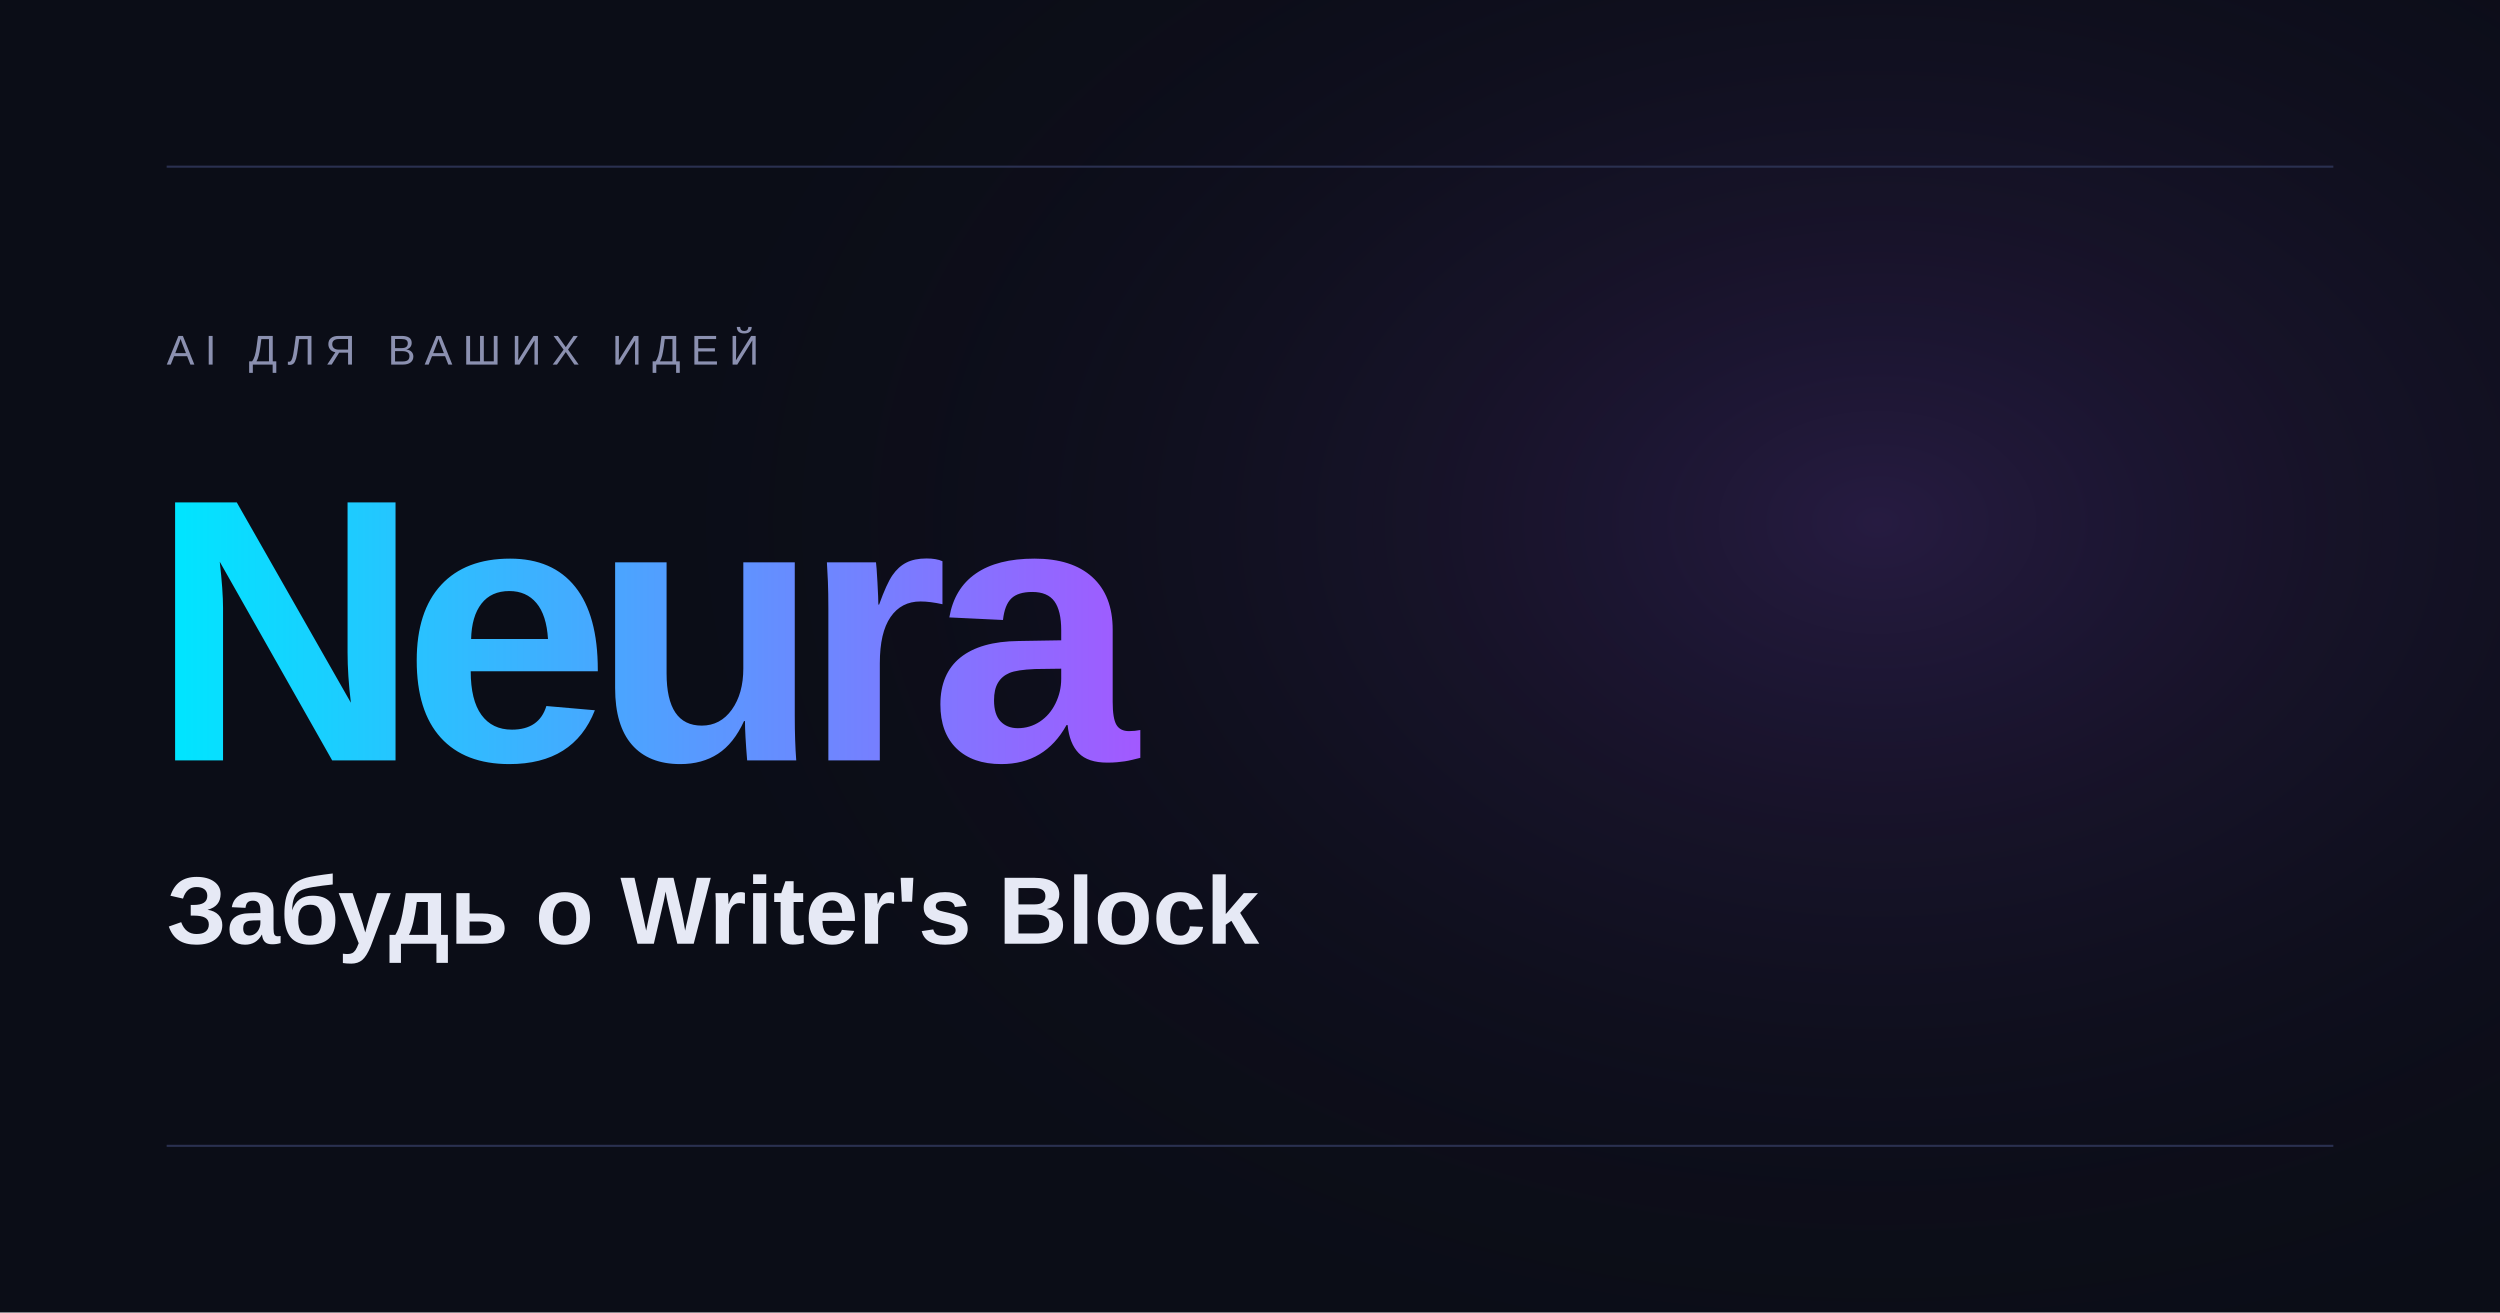
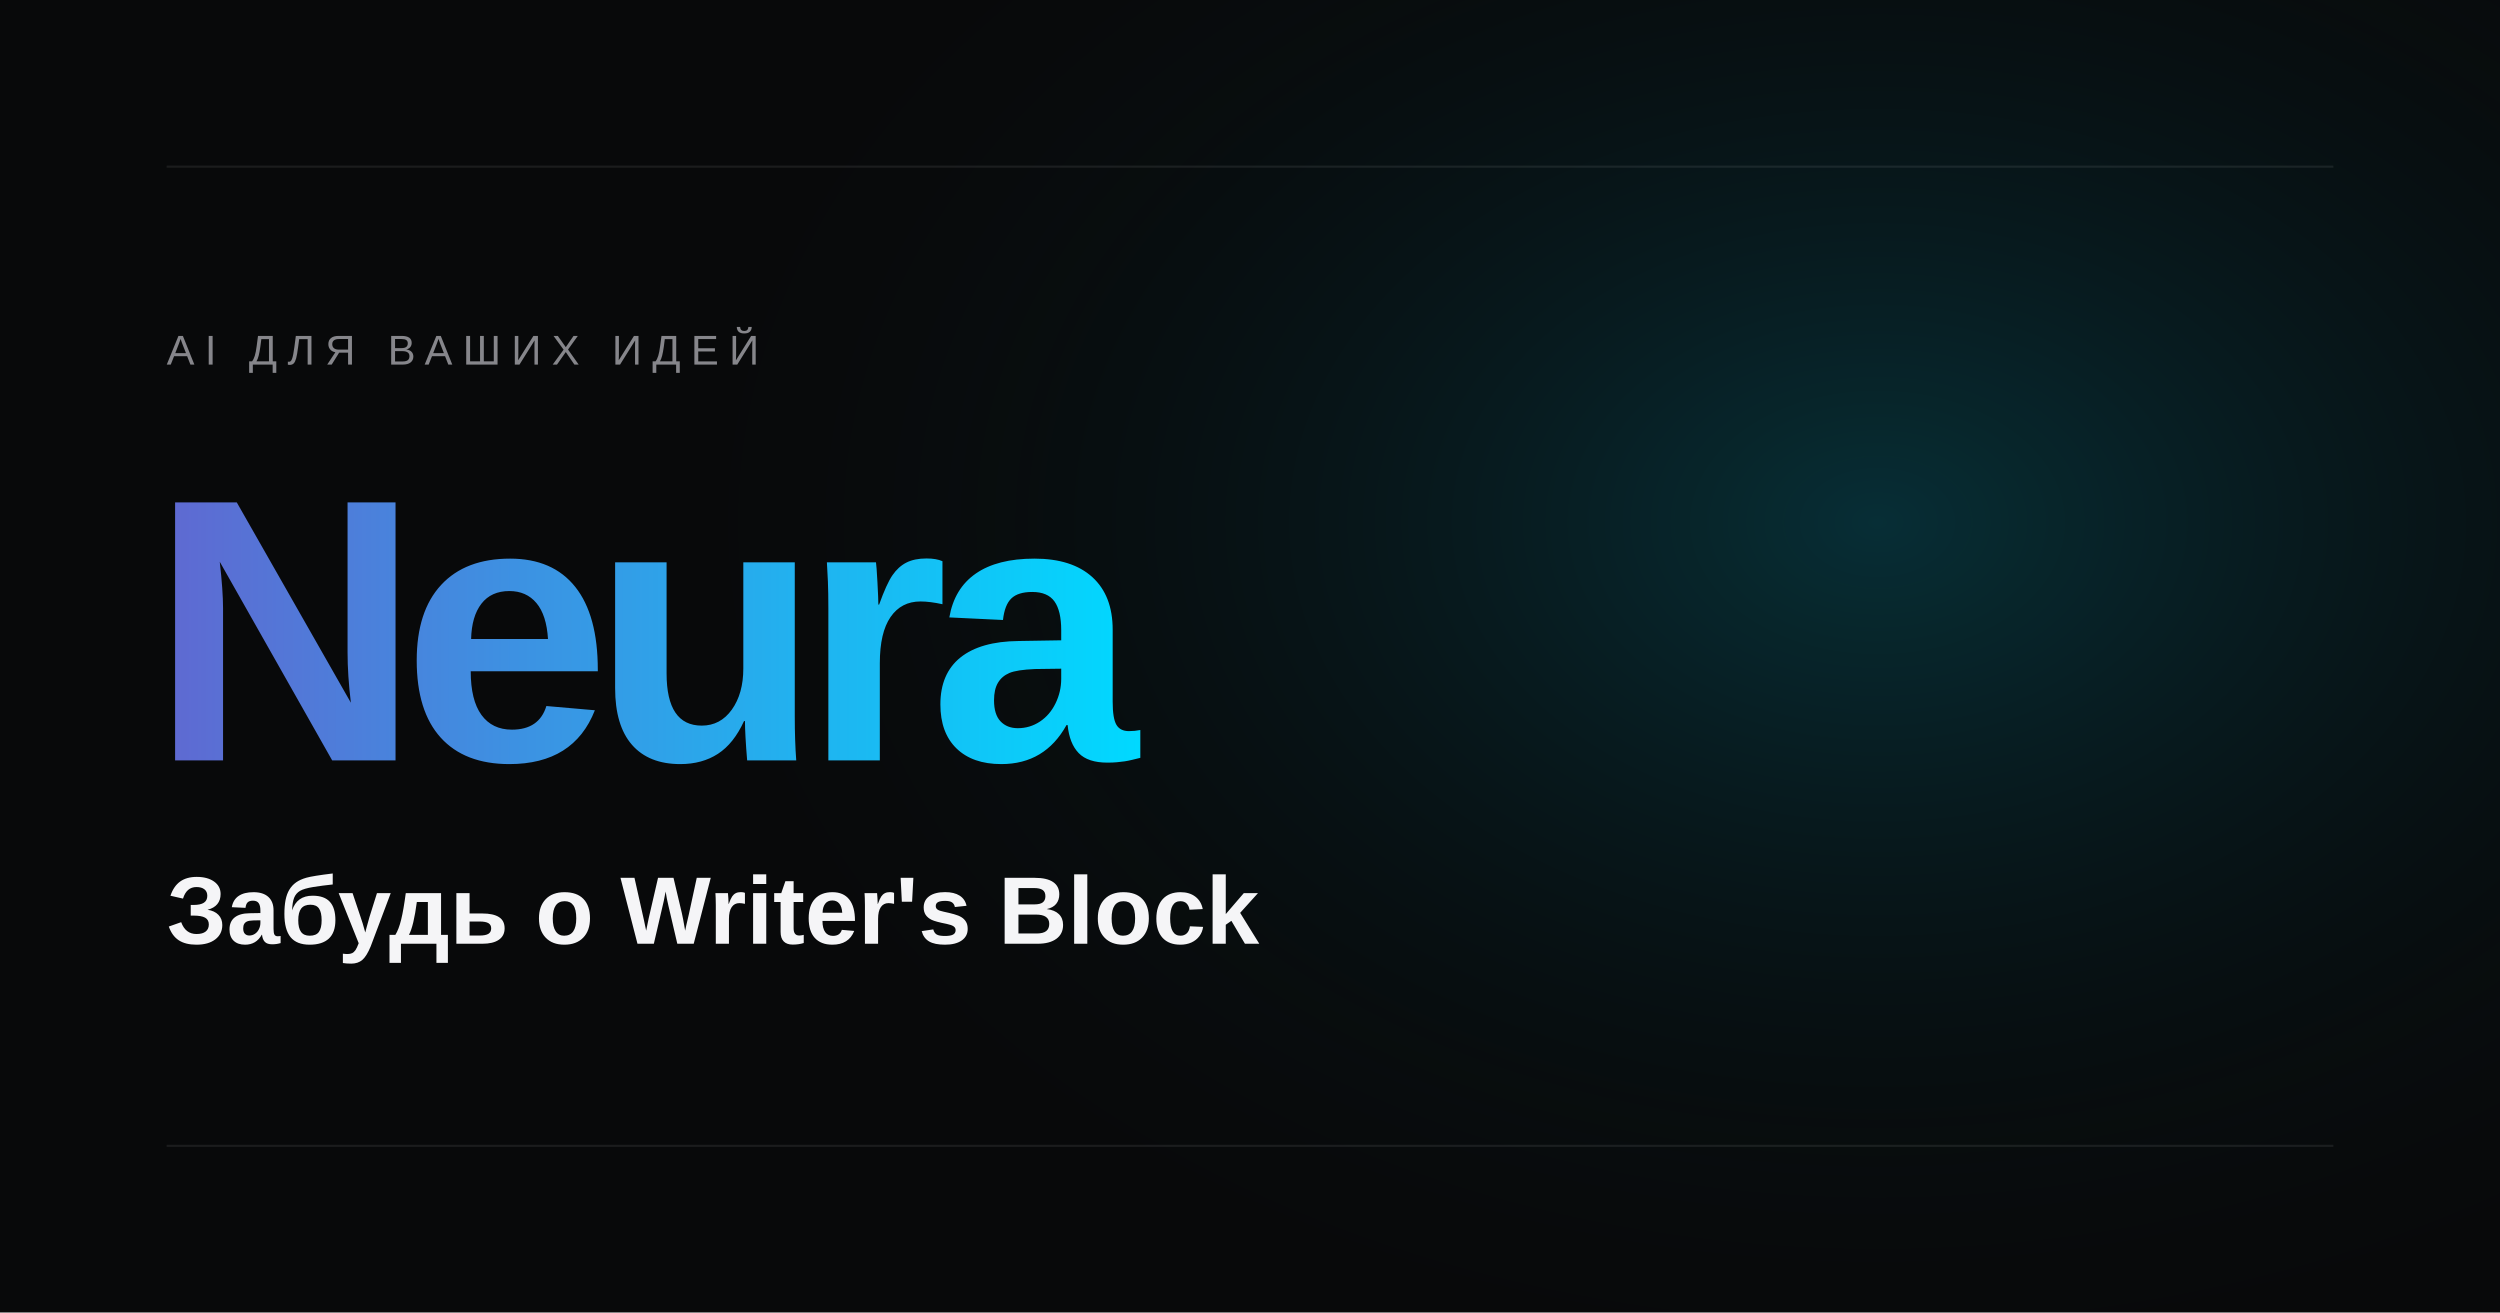
<svg xmlns="http://www.w3.org/2000/svg" width="1200" height="630" viewBox="0 0 1200 630">
  <defs>
    <linearGradient id="brand">
-       <stop stop-color="#00E5FF" />
-       <stop offset="1" stop-color="#A259FF" />
+       <stop stop-color="#5E6AD2" />
+       <stop offset="1" stop-color="#00D9FF" />
    </linearGradient>
    <radialGradient id="glow">
-       <stop stop-color="#A259FF" stop-opacity=".18" />
-       <stop offset="1" stop-color="#0B0D17" stop-opacity="0" />
+       <stop stop-color="#00D9FF" stop-opacity=".18" />
+       <stop offset="1" stop-color="#08090A" stop-opacity="0" />
    </radialGradient>
  </defs>
-   <rect width="1200" height="630" fill="#0B0D17" />
+   <rect width="1200" height="630" fill="#08090A" />
  <ellipse cx="900" cy="250" rx="600" ry="430" fill="url(#glow)" />
-   <path d="M80 80h1040M80 550h1040" stroke="#2A3050" />
-   <text x="80" y="175" fill="#8B90B0" font-family="Arial,sans-serif" font-size="20" letter-spacing="5">AI ДЛЯ ВАШИХ ИДЕЙ</text>
+   <path d="M80 80h1040M80 550h1040" stroke="rgba(255,255,255,0.08)" />
+   <text x="80" y="175" fill="#86868B" font-family="Arial,sans-serif" font-size="20" letter-spacing="5">AI ДЛЯ ВАШИХ ИДЕЙ</text>
  <text x="72" y="365" fill="url(#brand)" font-family="Arial,sans-serif" font-size="180" font-weight="800" letter-spacing="-9">Neura</text>
-   <text x="80" y="453" fill="#E6E9F5" font-family="Arial,sans-serif" font-size="46" font-weight="600">Забудь о Writer's Block</text>
+   <text x="80" y="453" fill="#F5F5F7" font-family="Arial,sans-serif" font-size="46" font-weight="600">Забудь о Writer's Block</text>
</svg>
